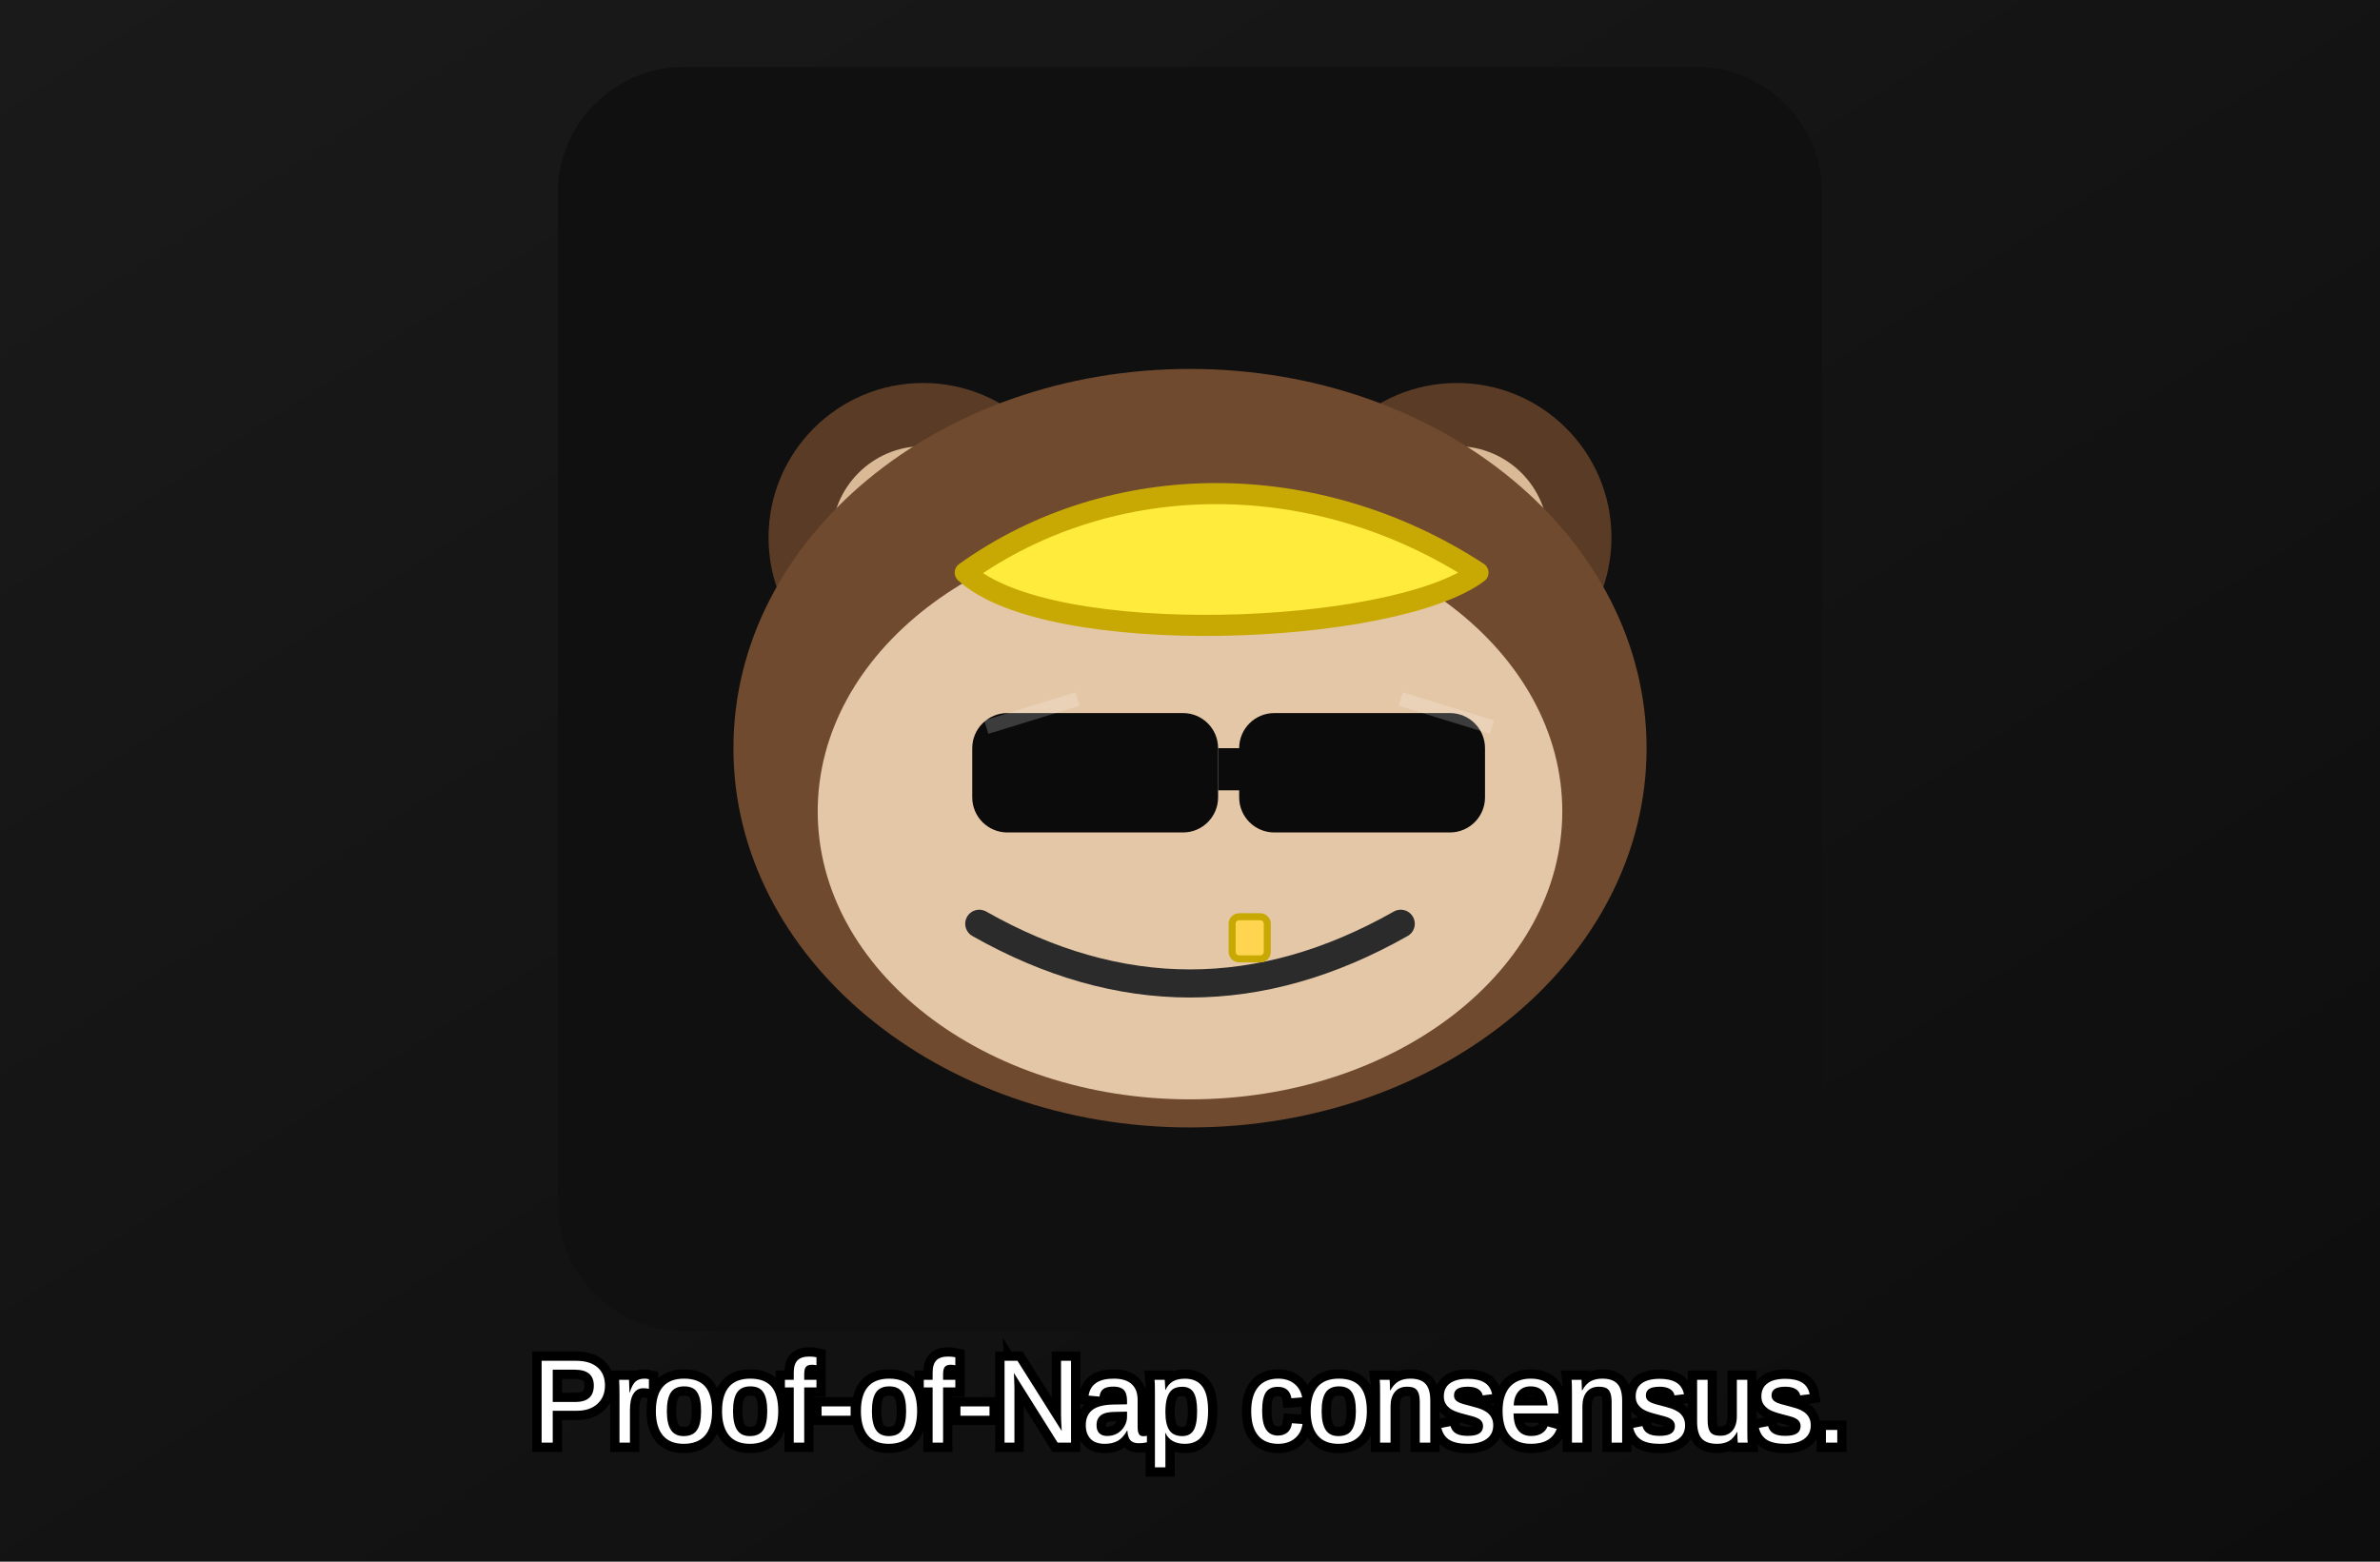
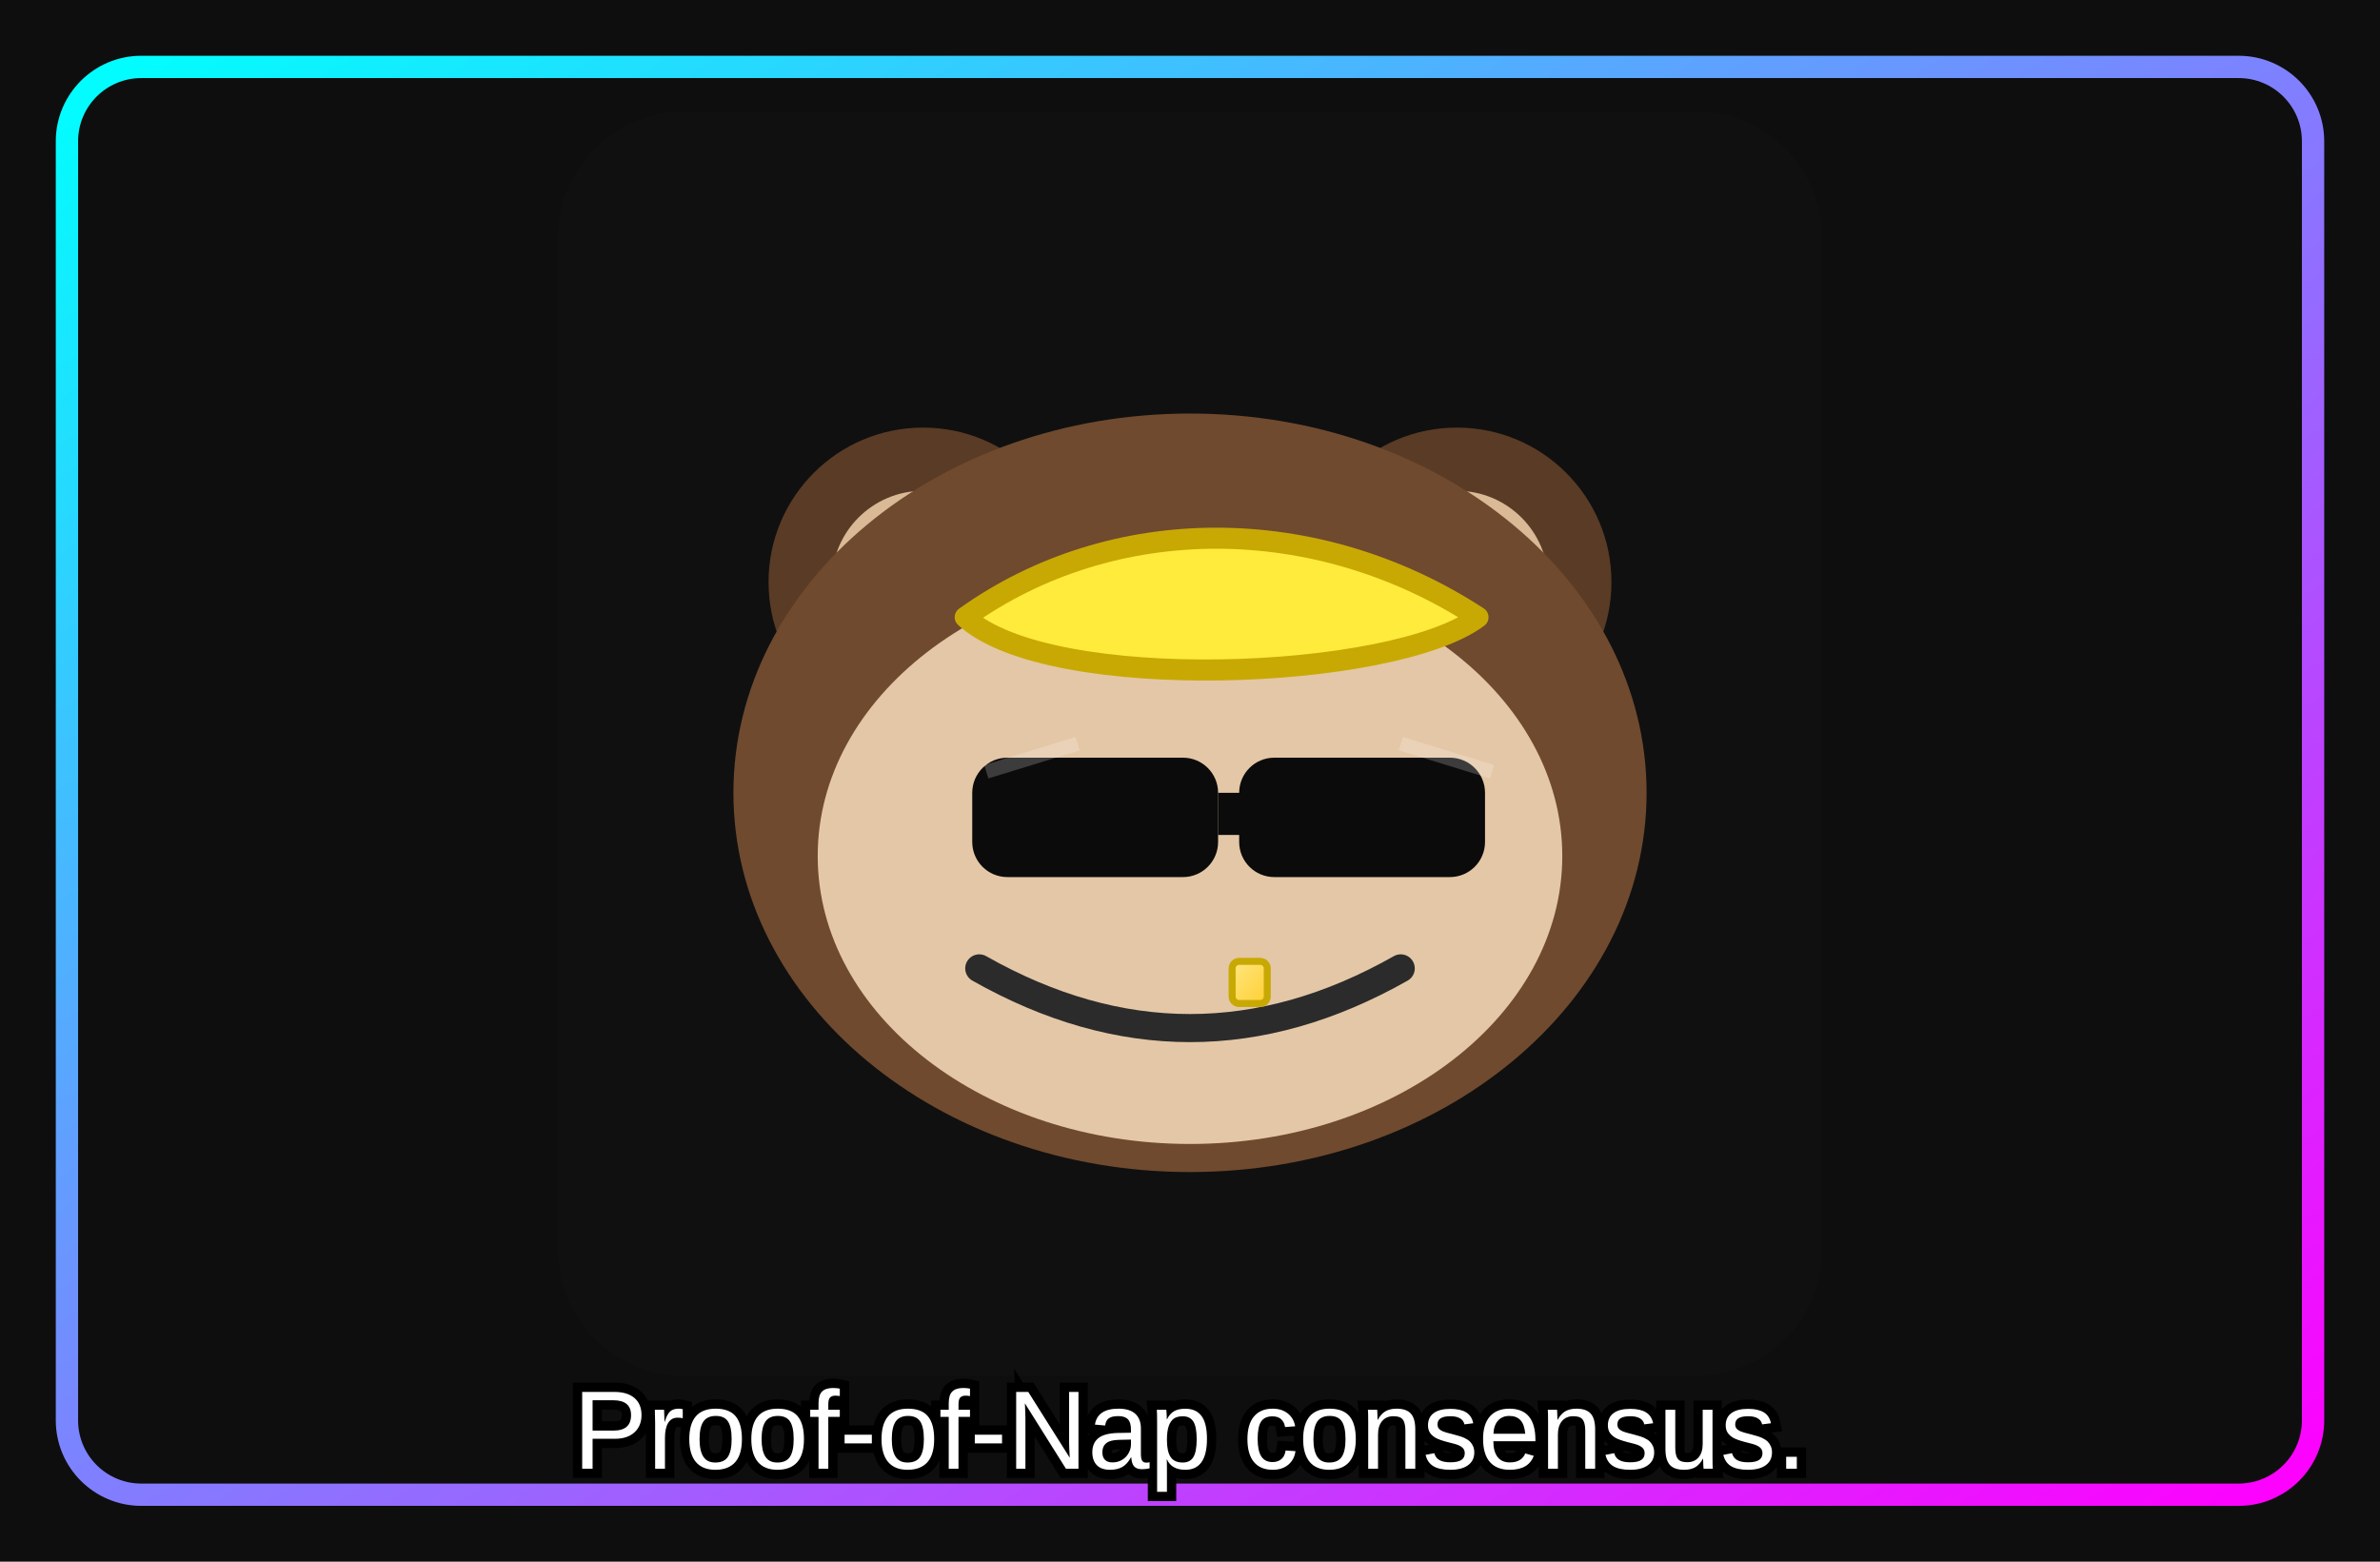
<svg xmlns="http://www.w3.org/2000/svg" viewBox="0 0 640 420">
  <defs>
-     <linearGradient id="bg" x1="0" y1="0" x2="1" y2="1">
-       <stop offset="0" stop-color="#1a1a1a" />
-       <stop offset="1" stop-color="#0d0d0d" />
+     <linearGradient id="neon" x1="0" y1="0" x2="1" y2="1">
+       <stop offset="0" stop-color="#00ffff" />
+       <stop offset="1" stop-color="#ff00ff" />
    </linearGradient>
-     <filter id="glow">
-       <feDropShadow dx="0" dy="2" stdDeviation="6" flood-color="#ffeb3b" />
-     </filter>
+   </defs>
+   <rect width="640" height="420" fill="#0e0e0e" />
+   <rect x="18" y="18" width="604" height="384" rx="20" fill="none" stroke="url(#neon)" stroke-width="6">
+     <animate attributeName="opacity" values="1;0.6;1" dur="2.4s" repeatCount="indefinite" />
+   </rect>
+   <defs>
+     <linearGradient id="gradSun" x1="0" y1="0" x2="1" y2="1">
+       <stop offset="0" stop-color="#ffe680" />
+       <stop offset="1" stop-color="#ffcf33" />
+     </linearGradient>
    <symbol id="monkey" viewBox="0 0 360 360">
      <rect width="360" height="360" rx="36" fill="#101010" />
      <g transform="translate(20,16)">
        <circle cx="84" cy="118" r="44" fill="#5a3b25" />
        <circle cx="236" cy="118" r="44" fill="#5a3b25" />
        <circle cx="84" cy="118" r="26" fill="#d9b996" />
        <circle cx="236" cy="118" r="26" fill="#d9b996" />
        <ellipse cx="160" cy="178" rx="130" ry="108" fill="#6f4a2e" />
        <ellipse cx="160" cy="196" rx="106" ry="82" fill="#e4c7a6" />
        <circle cx="130" cy="186" r="14" fill="#fff" />
        <circle cx="190" cy="186" r="14" fill="#fff" />
        <circle cx="130" cy="186" r="6" fill="#2b2b2b" />
        <circle cx="190" cy="186" r="6" fill="#2b2b2b" />
        <path d="M100 228q60 34 120 0" fill="none" stroke="#2b2b2b" stroke-width="8" stroke-linecap="round" />
-         <rect x="172" y="226" width="10" height="12" rx="2" fill="#ffd54f" stroke="#c8a904" stroke-width="2" />
+         <rect x="172" y="226" width="10" height="12" rx="2" fill="url(#gradSun)" stroke="#c8a904" stroke-width="2" />
        <path d="M96 128c42-30 100-30 146 0-24 18-122 22-146 0z" fill="#ffeb3b" stroke="#c8a904" stroke-width="6" stroke-linejoin="round" />
        <g>
          <rect x="98" y="168" width="70" height="34" rx="10" fill="#0b0b0b" />
          <rect x="174" y="168" width="70" height="34" rx="10" fill="#0b0b0b" />
          <rect x="168" y="178" width="12" height="12" fill="#0b0b0b" />
          <path d="M102 172l26-8m118 8l-26-8" stroke="#ffffff" stroke-opacity=".2" stroke-width="4" />
        </g>
      </g>
    </symbol>
  </defs>
-   <rect width="640" height="420" fill="url(#bg)" />
-   <use href="#monkey" x="150" y="18" width="340" height="340" />
-   <text x="320" y="388" text-anchor="middle" font-family="Impact, system-ui, Arial, sans-serif" font-size="32" stroke="#000" stroke-width="5" paint-order="stroke" fill="#fff">Proof-of-Nap consensus.</text>
+   <use href="#monkey" x="150" y="30" width="340" height="340" />
+   <text x="320" y="395" text-anchor="middle" font-family="Impact, system-ui, Arial, sans-serif" font-size="30" stroke="#000" stroke-width="5" paint-order="stroke" fill="#fff">Proof-of-Nap consensus.</text>
</svg>
